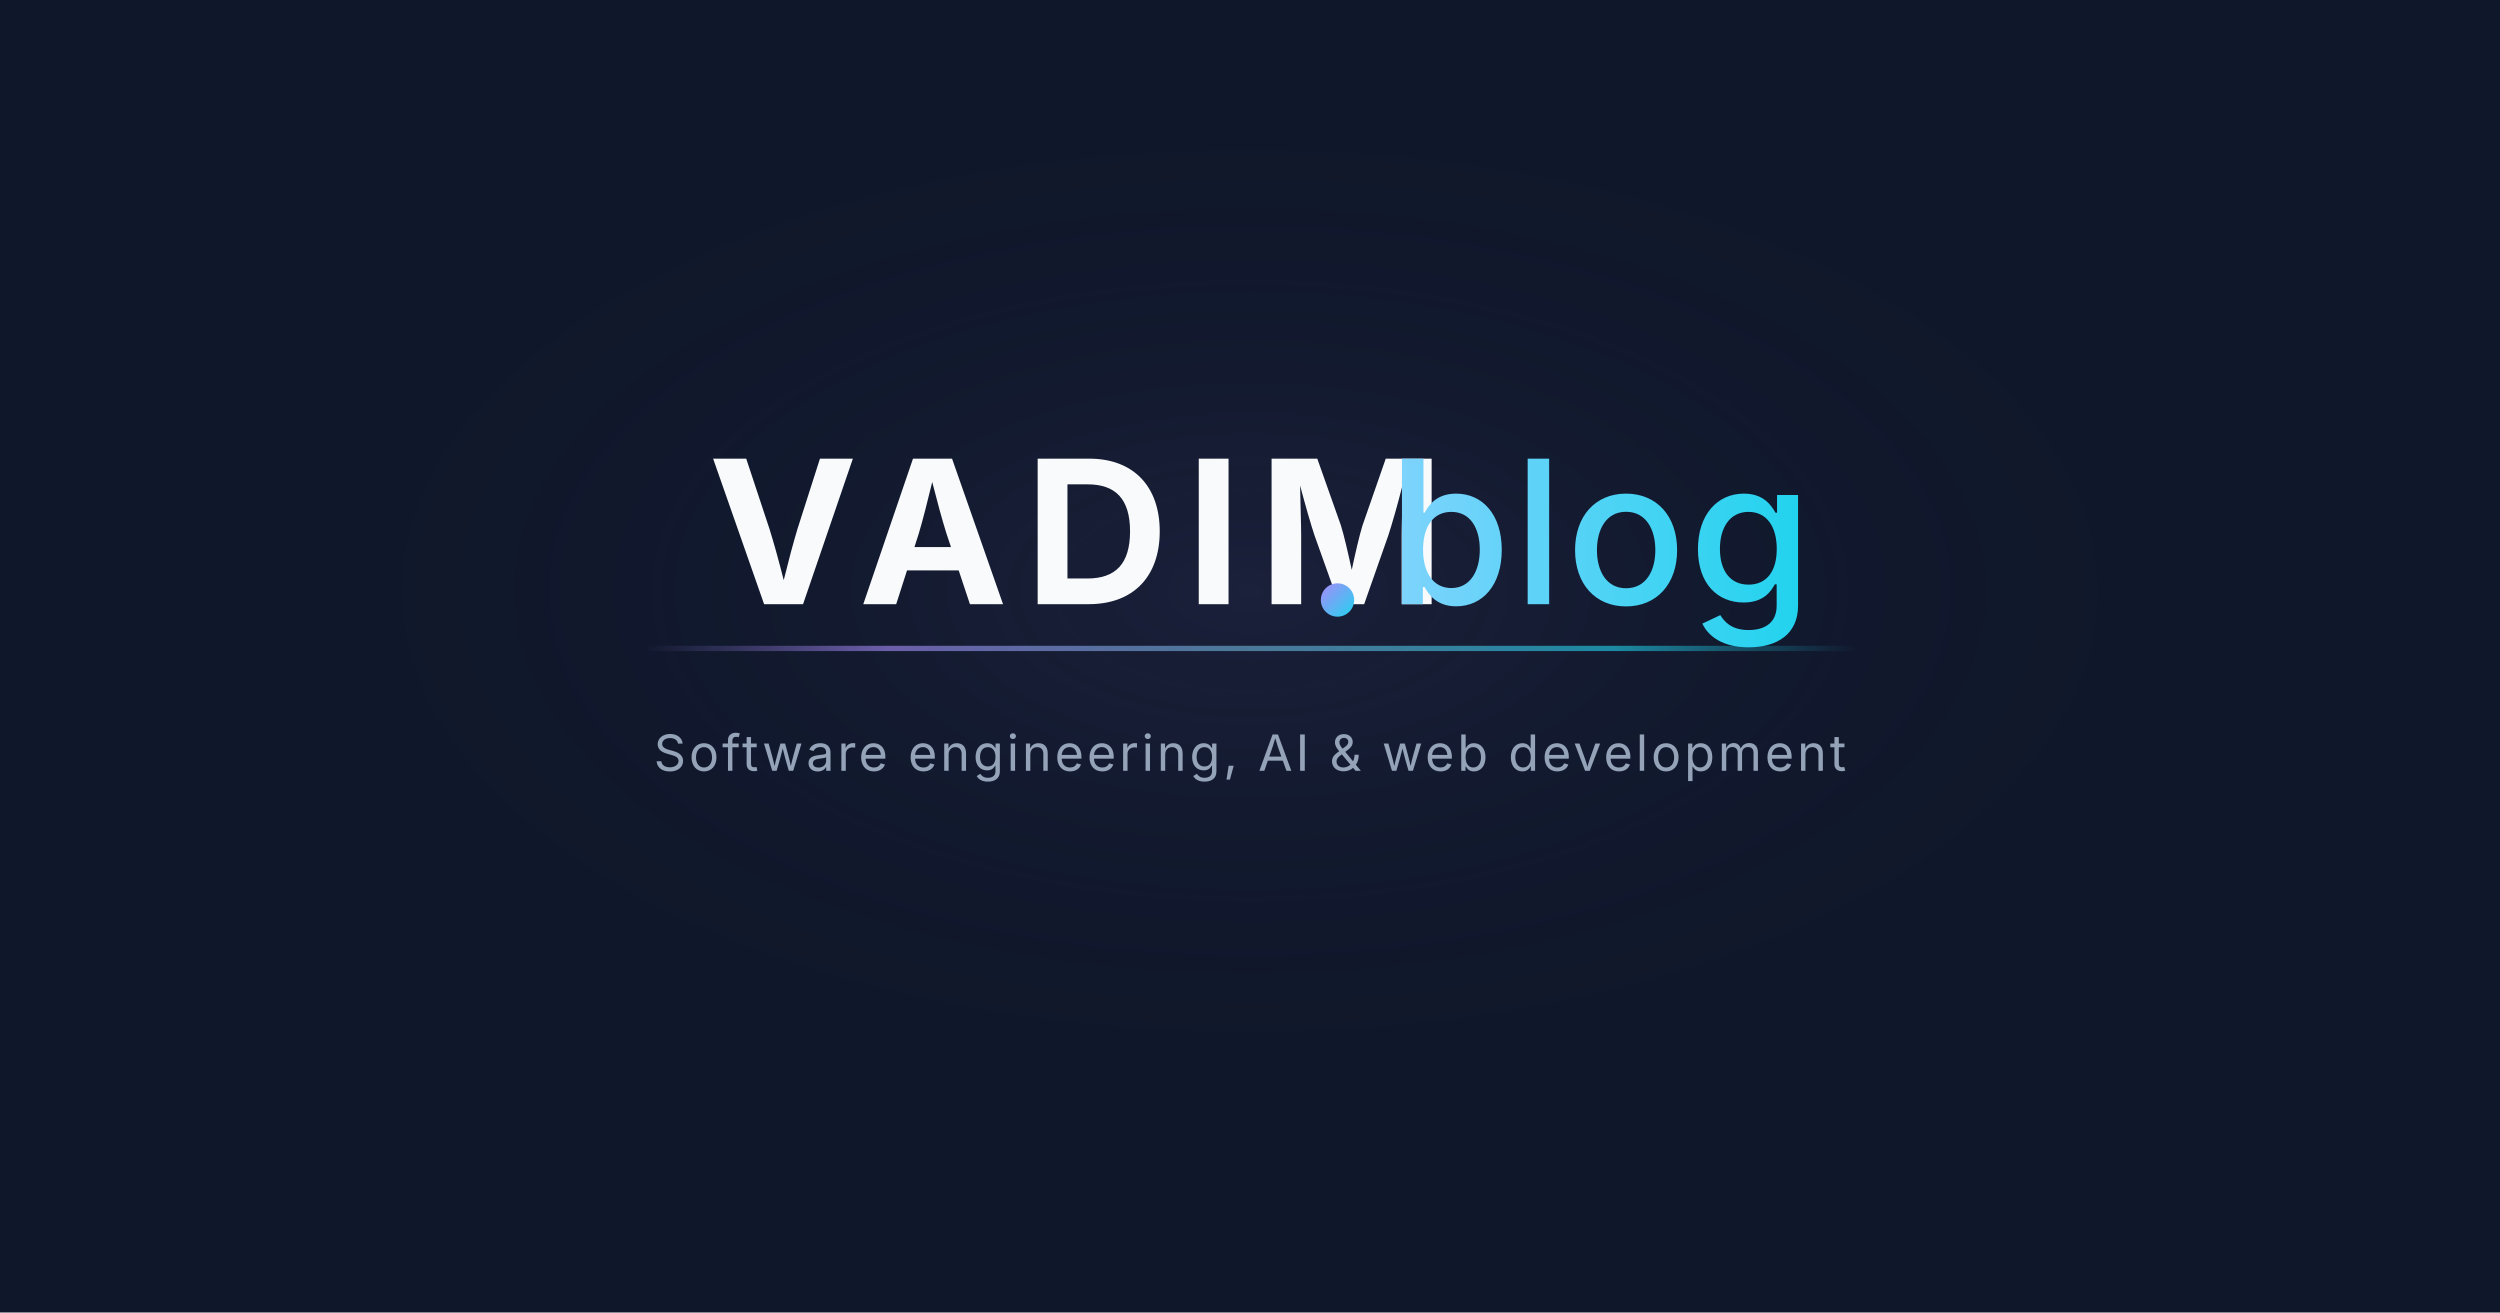
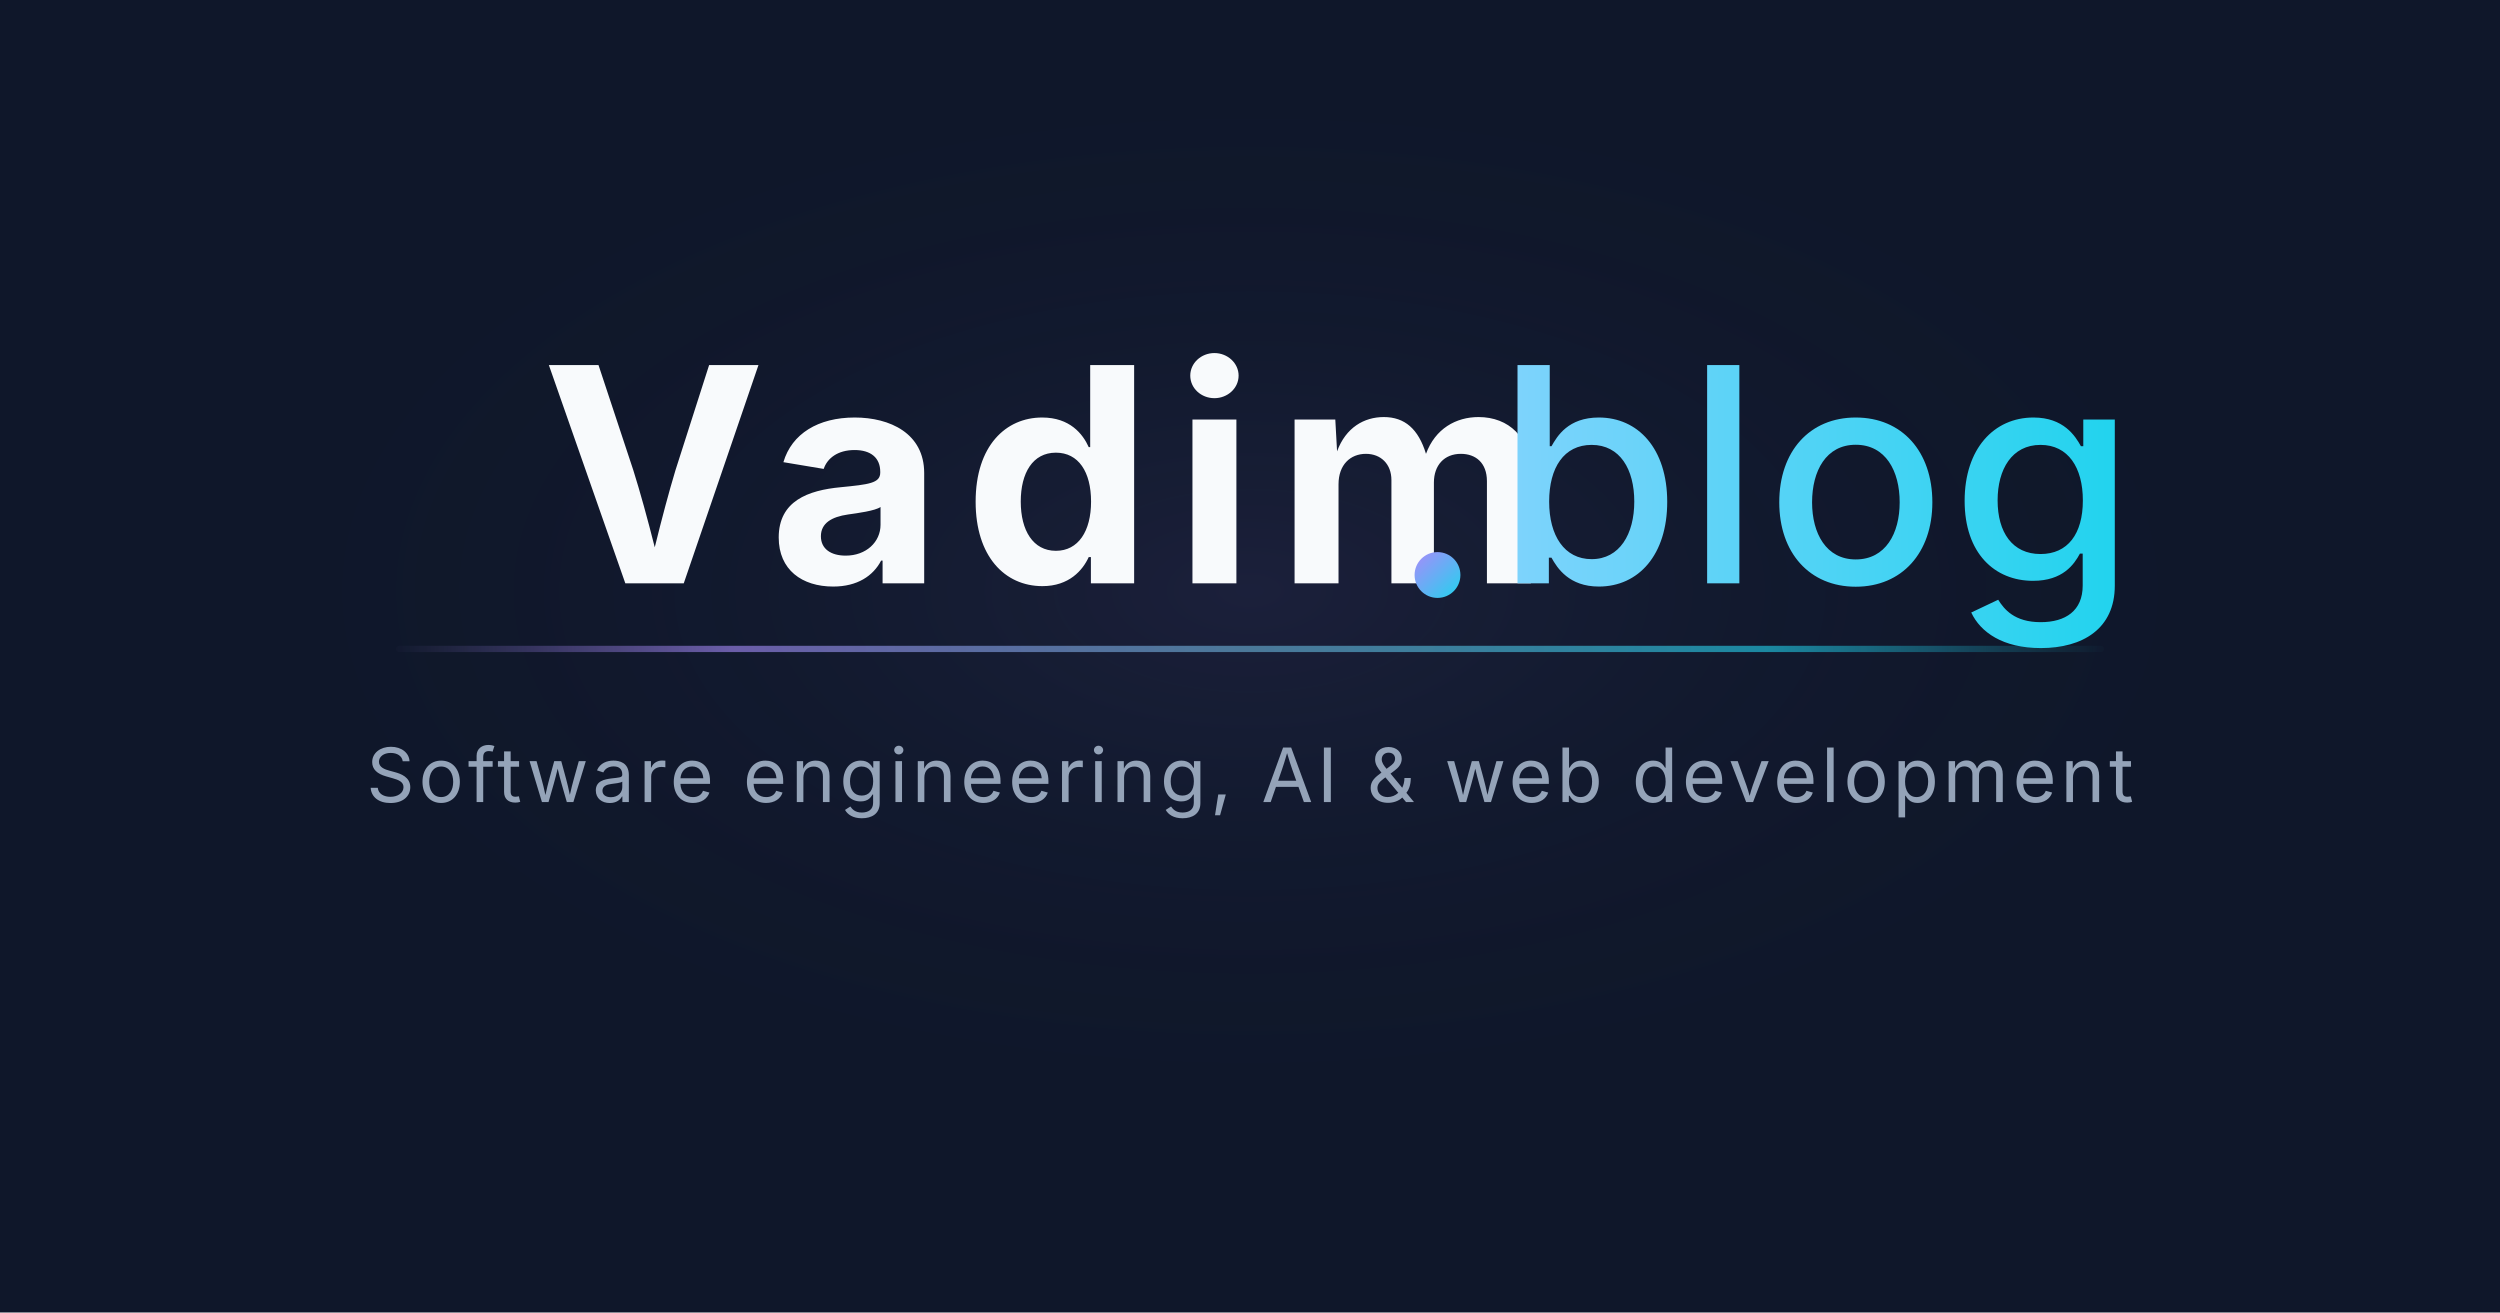
<svg xmlns="http://www.w3.org/2000/svg" viewBox="0 0 1200 630" width="1200" height="630">
  <defs>
    <linearGradient id="blogGrad" x1="0%" y1="0%" x2="100%" y2="0%">
      <stop offset="0%" stop-color="#7dd3fc" />
      <stop offset="100%" stop-color="#22d3ee" />
    </linearGradient>
    <linearGradient id="dotGrad" x1="0%" y1="0%" x2="100%" y2="100%">
      <stop offset="0%" stop-color="#a78bfa" />
      <stop offset="100%" stop-color="#22d3ee" />
    </linearGradient>
    <linearGradient id="underline" x1="0%" y1="0%" x2="100%" y2="0%">
      <stop offset="0%" stop-color="#a78bfa" stop-opacity="0" />
      <stop offset="20%" stop-color="#a78bfa" stop-opacity="0.6" />
      <stop offset="50%" stop-color="#7dd3fc" stop-opacity="0.5" />
      <stop offset="80%" stop-color="#22d3ee" stop-opacity="0.6" />
      <stop offset="100%" stop-color="#22d3ee" stop-opacity="0" />
    </linearGradient>
    <radialGradient id="glow" cx="50%" cy="45%" r="40%">
      <stop offset="0%" stop-color="#a78bfa" stop-opacity="0.08" />
      <stop offset="100%" stop-color="#0f172a" stop-opacity="0" />
    </radialGradient>
  </defs>
  <rect width="1200" height="630" fill="#0f172a" />
  <rect width="1200" height="630" fill="url(#glow)" />
-   <g transform="translate(600, 290)">
-     <text x="-260" y="0" font-family="'Instrument Sans', 'Inter', sans-serif" font-size="96" font-weight="700" letter-spacing="8" fill="#f8fafc">VADIM</text>
-     <circle cx="42" cy="-2" r="8" fill="url(#dotGrad)" />
-     <text x="66" y="0" font-family="'Instrument Sans', 'Inter', sans-serif" font-size="96" font-weight="500" letter-spacing="1" fill="url(#blogGrad)">blog</text>
+   <g transform="translate(600, 280)">
+     <text x="-340" y="0" font-family="'Instrument Sans', 'Inter', sans-serif" font-size="144" font-weight="700" letter-spacing="10" fill="#f8fafc">Vadim</text>
+     <circle cx="90" cy="-4" r="11" fill="url(#dotGrad)" />
+     <text x="118" y="0" font-family="'Instrument Sans', 'Inter', sans-serif" font-size="144" font-weight="500" letter-spacing="2" fill="url(#blogGrad)">blog</text>
  </g>
-   <rect x="310" y="310" width="580" height="2.5" rx="1.25" fill="url(#underline)" />
-   <text x="600" y="370" text-anchor="middle" font-family="'Instrument Sans', 'Inter', sans-serif" font-size="24" font-weight="400" letter-spacing="1.5" fill="#94a3b8">Software engineering, AI &amp; web development</text>
+   <rect x="190" y="310" width="820" height="3" rx="1.5" fill="url(#underline)" />
+   <text x="600" y="385" text-anchor="middle" font-family="'Instrument Sans', 'Inter', sans-serif" font-size="36" font-weight="400" letter-spacing="2" fill="#94a3b8">Software engineering, AI &amp; web development</text>
</svg>
